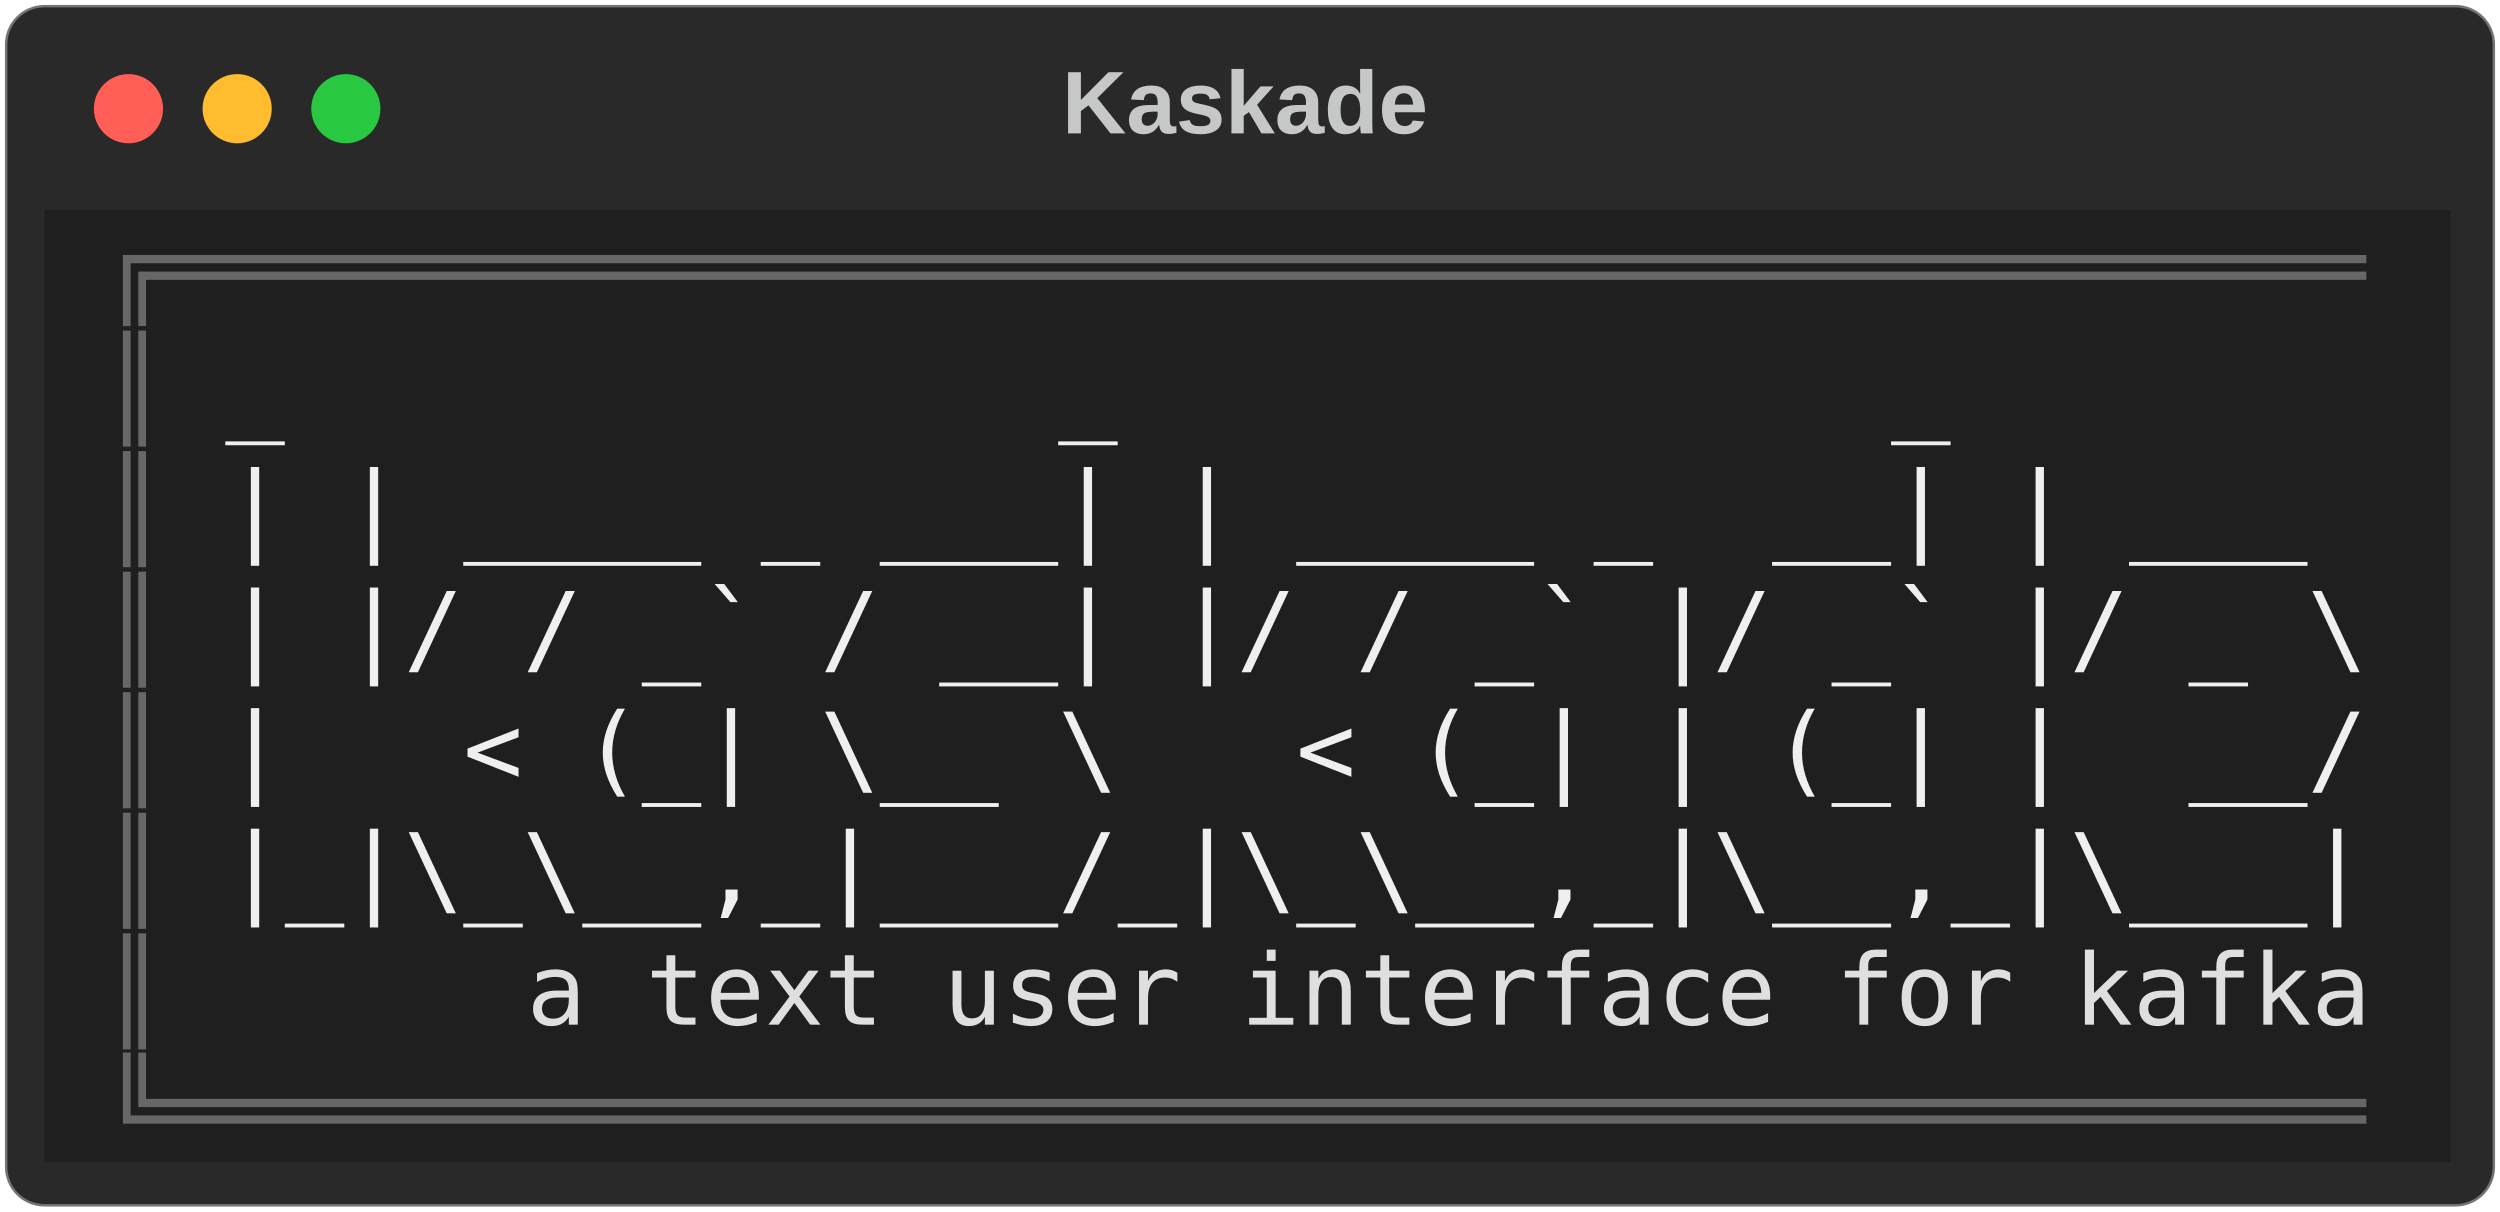
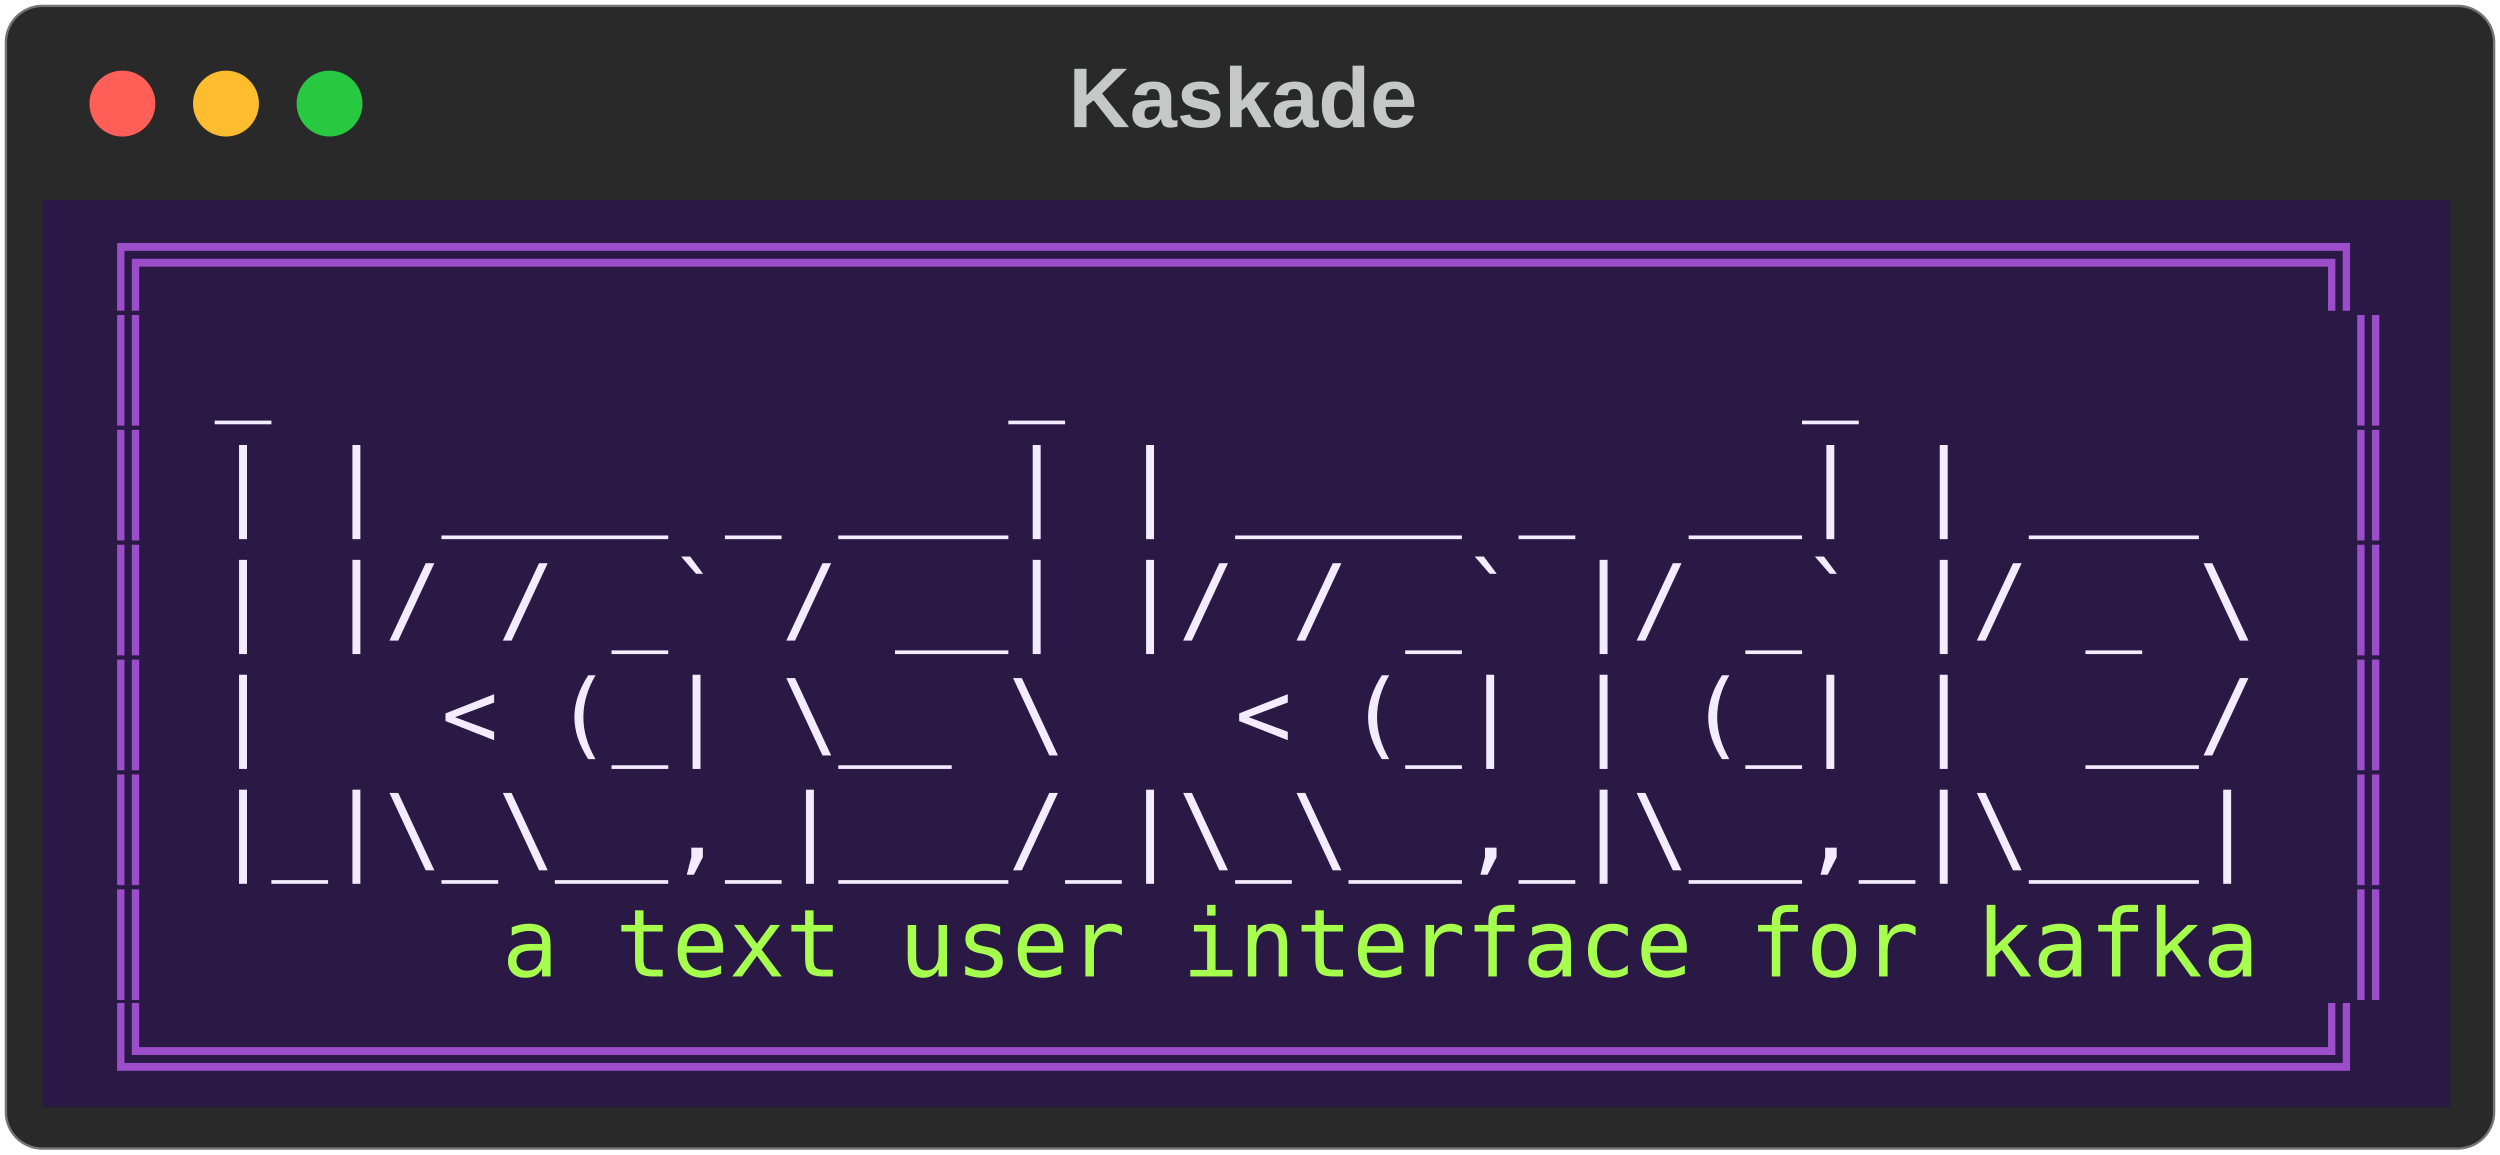
- <svg xmlns="http://www.w3.org/2000/svg" class="rich-terminal" viewBox="0 0 506 245.2">
+ <svg xmlns="http://www.w3.org/2000/svg" class="rich-terminal" viewBox="0 0 531 245.2">
  <style>

    @font-face {
        font-family: "Fira Code";
        src: local("FiraCode-Regular"),
                url("https://cdnjs.cloudflare.com/ajax/libs/firacode/6.2.0/woff2/FiraCode-Regular.woff2") format("woff2"),
                url("https://cdnjs.cloudflare.com/ajax/libs/firacode/6.2.0/woff/FiraCode-Regular.woff") format("woff");
        font-style: normal;
        font-weight: 400;
    }
    @font-face {
        font-family: "Fira Code";
        src: local("FiraCode-Bold"),
                url("https://cdnjs.cloudflare.com/ajax/libs/firacode/6.2.0/woff2/FiraCode-Bold.woff2") format("woff2"),
                url("https://cdnjs.cloudflare.com/ajax/libs/firacode/6.2.0/woff/FiraCode-Bold.woff") format("woff");
        font-style: bold;
        font-weight: 700;
    }

-     .terminal-557132583-matrix {
+     .terminal-761505429-matrix {
        font-family: Fira Code, monospace;
        font-size: 20px;
        line-height: 24.4px;
        font-variant-east-asian: full-width;
    }

-     .terminal-557132583-title {
+     .terminal-761505429-title {
        font-size: 18px;
        font-weight: bold;
        font-family: arial;
    }

-     .terminal-557132583-r1 { fill: #c5c8c6 }
- .terminal-557132583-r2 { fill: #676767 }
- .terminal-557132583-r3 { fill: #efefef }
- .terminal-557132583-r4 { fill: #dfdfdf }
+     .terminal-761505429-r1 { fill: #c5c8c6 }
+ .terminal-761505429-r2 { fill: #9b4dca }
+ .terminal-761505429-r3 { fill: #f3ecff }
+ .terminal-761505429-r4 { fill: #a6ff4d }
    </style>
  <defs>
-     <clipPath id="terminal-557132583-clip-terminal">
-       <rect x="0" y="0" width="487.0" height="194.2" />
+     <clipPath id="terminal-761505429-clip-terminal">
+       <rect x="0" y="0" width="511.4" height="194.2" />
    </clipPath>
-     <clipPath id="terminal-557132583-line-0">
-       <rect x="0" y="1.5" width="488" height="24.65" />
+     <clipPath id="terminal-761505429-line-0">
+       <rect x="0" y="1.5" width="512.4" height="24.65" />
    </clipPath>
-     <clipPath id="terminal-557132583-line-1">
-       <rect x="0" y="25.9" width="488" height="24.65" />
+     <clipPath id="terminal-761505429-line-1">
+       <rect x="0" y="25.9" width="512.4" height="24.65" />
    </clipPath>
-     <clipPath id="terminal-557132583-line-2">
-       <rect x="0" y="50.3" width="488" height="24.65" />
+     <clipPath id="terminal-761505429-line-2">
+       <rect x="0" y="50.3" width="512.4" height="24.65" />
    </clipPath>
-     <clipPath id="terminal-557132583-line-3">
-       <rect x="0" y="74.7" width="488" height="24.65" />
+     <clipPath id="terminal-761505429-line-3">
+       <rect x="0" y="74.7" width="512.4" height="24.65" />
    </clipPath>
-     <clipPath id="terminal-557132583-line-4">
-       <rect x="0" y="99.1" width="488" height="24.65" />
+     <clipPath id="terminal-761505429-line-4">
+       <rect x="0" y="99.1" width="512.4" height="24.65" />
    </clipPath>
-     <clipPath id="terminal-557132583-line-5">
-       <rect x="0" y="123.5" width="488" height="24.65" />
+     <clipPath id="terminal-761505429-line-5">
+       <rect x="0" y="123.5" width="512.4" height="24.65" />
    </clipPath>
-     <clipPath id="terminal-557132583-line-6">
-       <rect x="0" y="147.9" width="488" height="24.65" />
+     <clipPath id="terminal-761505429-line-6">
+       <rect x="0" y="147.9" width="512.4" height="24.65" />
    </clipPath>
  </defs>
-   <rect fill="#292929" stroke="rgba(255,255,255,0.35)" stroke-width="1" x="1" y="1" width="504" height="243.2" rx="8" />
-   <text class="terminal-557132583-title" fill="#c5c8c6" text-anchor="middle" x="252" y="27">Kaskade</text>
+   <rect fill="#292929" stroke="rgba(255,255,255,0.35)" stroke-width="1" x="1" y="1" width="529" height="243.2" rx="8" />
+   <text class="terminal-761505429-title" fill="#c5c8c6" text-anchor="middle" x="264" y="27">Kaskade</text>
  <g transform="translate(26,22)">
    <circle cx="0" cy="0" r="7" fill="#ff5f57" />
    <circle cx="22" cy="0" r="7" fill="#febc2e" />
    <circle cx="44" cy="0" r="7" fill="#28c840" />
  </g>
-   <g transform="translate(9, 41)" clip-path="url(#terminal-557132583-clip-terminal)">
-     <rect fill="#1f1f1f" x="0" y="1.5" width="12.2" height="24.65" shape-rendering="crispEdges" />
-     <rect fill="#1f1f1f" x="12.2" y="1.5" width="463.6" height="24.65" shape-rendering="crispEdges" />
-     <rect fill="#1f1f1f" x="475.8" y="1.5" width="12.2" height="24.65" shape-rendering="crispEdges" />
-     <rect fill="#1f1f1f" x="0" y="25.9" width="12.2" height="24.65" shape-rendering="crispEdges" />
-     <rect fill="#1f1f1f" x="12.2" y="25.9" width="12.2" height="24.65" shape-rendering="crispEdges" />
-     <rect fill="#1f1f1f" x="24.4" y="25.9" width="12.2" height="24.65" shape-rendering="crispEdges" />
-     <rect fill="#1f1f1f" x="36.6" y="25.9" width="366" height="24.65" shape-rendering="crispEdges" />
-     <rect fill="#1f1f1f" x="402.6" y="25.9" width="85.4" height="24.65" shape-rendering="crispEdges" />
-     <rect fill="#1f1f1f" x="0" y="50.3" width="12.2" height="24.65" shape-rendering="crispEdges" />
-     <rect fill="#1f1f1f" x="12.2" y="50.3" width="12.2" height="24.65" shape-rendering="crispEdges" />
-     <rect fill="#1f1f1f" x="24.4" y="50.3" width="12.2" height="24.65" shape-rendering="crispEdges" />
-     <rect fill="#1f1f1f" x="36.6" y="50.3" width="427" height="24.65" shape-rendering="crispEdges" />
-     <rect fill="#1f1f1f" x="463.6" y="50.3" width="24.4" height="24.65" shape-rendering="crispEdges" />
-     <rect fill="#1f1f1f" x="0" y="74.7" width="12.2" height="24.65" shape-rendering="crispEdges" />
-     <rect fill="#1f1f1f" x="12.2" y="74.7" width="12.2" height="24.65" shape-rendering="crispEdges" />
-     <rect fill="#1f1f1f" x="24.4" y="74.7" width="12.2" height="24.65" shape-rendering="crispEdges" />
-     <rect fill="#1f1f1f" x="36.6" y="74.7" width="439.2" height="24.65" shape-rendering="crispEdges" />
-     <rect fill="#1f1f1f" x="475.8" y="74.7" width="12.2" height="24.65" shape-rendering="crispEdges" />
-     <rect fill="#1f1f1f" x="0" y="99.1" width="12.2" height="24.65" shape-rendering="crispEdges" />
-     <rect fill="#1f1f1f" x="12.2" y="99.1" width="12.2" height="24.65" shape-rendering="crispEdges" />
-     <rect fill="#1f1f1f" x="24.4" y="99.1" width="12.2" height="24.65" shape-rendering="crispEdges" />
-     <rect fill="#1f1f1f" x="36.6" y="99.1" width="439.2" height="24.65" shape-rendering="crispEdges" />
-     <rect fill="#1f1f1f" x="475.8" y="99.1" width="12.2" height="24.65" shape-rendering="crispEdges" />
-     <rect fill="#1f1f1f" x="0" y="123.5" width="12.2" height="24.65" shape-rendering="crispEdges" />
-     <rect fill="#1f1f1f" x="12.2" y="123.5" width="12.2" height="24.65" shape-rendering="crispEdges" />
-     <rect fill="#1f1f1f" x="24.4" y="123.5" width="12.2" height="24.65" shape-rendering="crispEdges" />
-     <rect fill="#1f1f1f" x="36.6" y="123.5" width="439.2" height="24.65" shape-rendering="crispEdges" />
-     <rect fill="#1f1f1f" x="475.8" y="123.5" width="12.2" height="24.65" shape-rendering="crispEdges" />
-     <rect fill="#1f1f1f" x="0" y="147.9" width="12.2" height="24.65" shape-rendering="crispEdges" />
-     <rect fill="#1f1f1f" x="12.2" y="147.9" width="12.2" height="24.65" shape-rendering="crispEdges" />
-     <rect fill="#1f1f1f" x="24.4" y="147.9" width="12.2" height="24.65" shape-rendering="crispEdges" />
-     <rect fill="#1f1f1f" x="36.6" y="147.9" width="61" height="24.65" shape-rendering="crispEdges" />
-     <rect fill="#1f1f1f" x="97.6" y="147.9" width="378.2" height="24.65" shape-rendering="crispEdges" />
-     <rect fill="#1f1f1f" x="475.8" y="147.9" width="12.2" height="24.65" shape-rendering="crispEdges" />
-     <rect fill="#1f1f1f" x="0" y="172.3" width="12.2" height="24.65" shape-rendering="crispEdges" />
-     <rect fill="#1f1f1f" x="12.2" y="172.3" width="463.6" height="24.65" shape-rendering="crispEdges" />
-     <rect fill="#1f1f1f" x="475.8" y="172.3" width="12.2" height="24.65" shape-rendering="crispEdges" />
-     <g class="terminal-557132583-matrix">
-       <text class="terminal-557132583-r2" x="12.2" y="20" textLength="463.6" clip-path="url(#terminal-557132583-line-0)">╔═════════════════════════════════════</text>
-       <text class="terminal-557132583-r1" x="488" y="20" textLength="12.2" clip-path="url(#terminal-557132583-line-0)">
+   <g transform="translate(9, 41)" clip-path="url(#terminal-761505429-clip-terminal)">
+     <rect fill="#2a1845" x="0" y="1.5" width="12.2" height="24.65" shape-rendering="crispEdges" />
+     <rect fill="#2a1845" x="12.2" y="1.5" width="488" height="24.65" shape-rendering="crispEdges" />
+     <rect fill="#2a1845" x="500.2" y="1.5" width="12.2" height="24.65" shape-rendering="crispEdges" />
+     <rect fill="#2a1845" x="0" y="25.9" width="12.2" height="24.65" shape-rendering="crispEdges" />
+     <rect fill="#2a1845" x="12.2" y="25.9" width="12.2" height="24.65" shape-rendering="crispEdges" />
+     <rect fill="#2a1845" x="24.4" y="25.9" width="12.2" height="24.65" shape-rendering="crispEdges" />
+     <rect fill="#2a1845" x="36.6" y="25.9" width="366" height="24.65" shape-rendering="crispEdges" />
+     <rect fill="#2a1845" x="402.6" y="25.9" width="85.4" height="24.65" shape-rendering="crispEdges" />
+     <rect fill="#2a1845" x="488" y="25.9" width="12.2" height="24.65" shape-rendering="crispEdges" />
+     <rect fill="#2a1845" x="500.2" y="25.9" width="12.2" height="24.65" shape-rendering="crispEdges" />
+     <rect fill="#2a1845" x="0" y="50.3" width="12.2" height="24.65" shape-rendering="crispEdges" />
+     <rect fill="#2a1845" x="12.2" y="50.3" width="12.2" height="24.65" shape-rendering="crispEdges" />
+     <rect fill="#2a1845" x="24.4" y="50.3" width="12.2" height="24.65" shape-rendering="crispEdges" />
+     <rect fill="#2a1845" x="36.6" y="50.3" width="427" height="24.65" shape-rendering="crispEdges" />
+     <rect fill="#2a1845" x="463.6" y="50.3" width="24.4" height="24.65" shape-rendering="crispEdges" />
+     <rect fill="#2a1845" x="488" y="50.3" width="12.2" height="24.65" shape-rendering="crispEdges" />
+     <rect fill="#2a1845" x="500.2" y="50.3" width="12.2" height="24.65" shape-rendering="crispEdges" />
+     <rect fill="#2a1845" x="0" y="74.7" width="12.2" height="24.65" shape-rendering="crispEdges" />
+     <rect fill="#2a1845" x="12.2" y="74.7" width="12.2" height="24.65" shape-rendering="crispEdges" />
+     <rect fill="#2a1845" x="24.4" y="74.7" width="12.2" height="24.65" shape-rendering="crispEdges" />
+     <rect fill="#2a1845" x="36.6" y="74.7" width="439.2" height="24.65" shape-rendering="crispEdges" />
+     <rect fill="#2a1845" x="475.8" y="74.7" width="12.2" height="24.65" shape-rendering="crispEdges" />
+     <rect fill="#2a1845" x="488" y="74.7" width="12.2" height="24.65" shape-rendering="crispEdges" />
+     <rect fill="#2a1845" x="500.2" y="74.7" width="12.2" height="24.65" shape-rendering="crispEdges" />
+     <rect fill="#2a1845" x="0" y="99.1" width="12.2" height="24.65" shape-rendering="crispEdges" />
+     <rect fill="#2a1845" x="12.2" y="99.1" width="12.2" height="24.65" shape-rendering="crispEdges" />
+     <rect fill="#2a1845" x="24.4" y="99.1" width="12.2" height="24.65" shape-rendering="crispEdges" />
+     <rect fill="#2a1845" x="36.6" y="99.1" width="439.2" height="24.65" shape-rendering="crispEdges" />
+     <rect fill="#2a1845" x="475.8" y="99.1" width="12.2" height="24.65" shape-rendering="crispEdges" />
+     <rect fill="#2a1845" x="488" y="99.1" width="12.2" height="24.65" shape-rendering="crispEdges" />
+     <rect fill="#2a1845" x="500.2" y="99.1" width="12.2" height="24.65" shape-rendering="crispEdges" />
+     <rect fill="#2a1845" x="0" y="123.5" width="12.2" height="24.65" shape-rendering="crispEdges" />
+     <rect fill="#2a1845" x="12.2" y="123.5" width="12.2" height="24.65" shape-rendering="crispEdges" />
+     <rect fill="#2a1845" x="24.4" y="123.5" width="12.2" height="24.65" shape-rendering="crispEdges" />
+     <rect fill="#2a1845" x="36.6" y="123.5" width="439.2" height="24.65" shape-rendering="crispEdges" />
+     <rect fill="#2a1845" x="475.8" y="123.5" width="12.2" height="24.65" shape-rendering="crispEdges" />
+     <rect fill="#2a1845" x="488" y="123.5" width="12.2" height="24.65" shape-rendering="crispEdges" />
+     <rect fill="#2a1845" x="500.2" y="123.5" width="12.2" height="24.65" shape-rendering="crispEdges" />
+     <rect fill="#2a1845" x="0" y="147.9" width="12.2" height="24.65" shape-rendering="crispEdges" />
+     <rect fill="#2a1845" x="12.2" y="147.9" width="12.2" height="24.65" shape-rendering="crispEdges" />
+     <rect fill="#2a1845" x="24.4" y="147.9" width="12.2" height="24.65" shape-rendering="crispEdges" />
+     <rect fill="#2a1845" x="36.6" y="147.9" width="61" height="24.65" shape-rendering="crispEdges" />
+     <rect fill="#2a1845" x="97.6" y="147.9" width="378.2" height="24.65" shape-rendering="crispEdges" />
+     <rect fill="#2a1845" x="475.8" y="147.9" width="12.2" height="24.65" shape-rendering="crispEdges" />
+     <rect fill="#2a1845" x="488" y="147.9" width="12.2" height="24.65" shape-rendering="crispEdges" />
+     <rect fill="#2a1845" x="500.2" y="147.9" width="12.2" height="24.65" shape-rendering="crispEdges" />
+     <rect fill="#2a1845" x="0" y="172.3" width="12.2" height="24.65" shape-rendering="crispEdges" />
+     <rect fill="#2a1845" x="12.2" y="172.3" width="488" height="24.65" shape-rendering="crispEdges" />
+     <rect fill="#2a1845" x="500.2" y="172.3" width="12.2" height="24.65" shape-rendering="crispEdges" />
+     <g class="terminal-761505429-matrix">
+       <text class="terminal-761505429-r2" x="12.2" y="20" textLength="488" clip-path="url(#terminal-761505429-line-0)">╔══════════════════════════════════════╗</text>
+       <text class="terminal-761505429-r1" x="512.4" y="20" textLength="12.2" clip-path="url(#terminal-761505429-line-0)">
</text>
-       <text class="terminal-557132583-r2" x="12.2" y="44.4" textLength="12.2" clip-path="url(#terminal-557132583-line-1)">║</text>
-       <text class="terminal-557132583-r3" x="36.6" y="44.4" textLength="366" clip-path="url(#terminal-557132583-line-1)"> _             _             _</text>
-       <text class="terminal-557132583-r1" x="488" y="44.4" textLength="12.2" clip-path="url(#terminal-557132583-line-1)">
+       <text class="terminal-761505429-r2" x="12.2" y="44.4" textLength="12.2" clip-path="url(#terminal-761505429-line-1)">║</text>
+       <text class="terminal-761505429-r3" x="36.6" y="44.4" textLength="366" clip-path="url(#terminal-761505429-line-1)"> _             _             _</text>
+       <text class="terminal-761505429-r2" x="488" y="44.4" textLength="12.2" clip-path="url(#terminal-761505429-line-1)">║</text>
+       <text class="terminal-761505429-r1" x="512.4" y="44.4" textLength="12.2" clip-path="url(#terminal-761505429-line-1)">
</text>
-       <text class="terminal-557132583-r2" x="12.2" y="68.8" textLength="12.2" clip-path="url(#terminal-557132583-line-2)">║</text>
-       <text class="terminal-557132583-r3" x="36.6" y="68.8" textLength="427" clip-path="url(#terminal-557132583-line-2)">| | ____ _ ___| | ____ _  __| | ___</text>
-       <text class="terminal-557132583-r1" x="488" y="68.8" textLength="12.2" clip-path="url(#terminal-557132583-line-2)">
+       <text class="terminal-761505429-r2" x="12.2" y="68.8" textLength="12.2" clip-path="url(#terminal-761505429-line-2)">║</text>
+       <text class="terminal-761505429-r3" x="36.6" y="68.8" textLength="427" clip-path="url(#terminal-761505429-line-2)">| | ____ _ ___| | ____ _  __| | ___</text>
+       <text class="terminal-761505429-r2" x="488" y="68.8" textLength="12.2" clip-path="url(#terminal-761505429-line-2)">║</text>
+       <text class="terminal-761505429-r1" x="512.4" y="68.8" textLength="12.2" clip-path="url(#terminal-761505429-line-2)">
</text>
-       <text class="terminal-557132583-r2" x="12.2" y="93.2" textLength="12.2" clip-path="url(#terminal-557132583-line-3)">║</text>
-       <text class="terminal-557132583-r3" x="36.6" y="93.2" textLength="439.2" clip-path="url(#terminal-557132583-line-3)">| |/ / _` / __| |/ / _` |/ _` |/ _ \</text>
-       <text class="terminal-557132583-r1" x="488" y="93.2" textLength="12.2" clip-path="url(#terminal-557132583-line-3)">
+       <text class="terminal-761505429-r2" x="12.2" y="93.2" textLength="12.2" clip-path="url(#terminal-761505429-line-3)">║</text>
+       <text class="terminal-761505429-r3" x="36.6" y="93.2" textLength="439.2" clip-path="url(#terminal-761505429-line-3)">| |/ / _` / __| |/ / _` |/ _` |/ _ \</text>
+       <text class="terminal-761505429-r2" x="488" y="93.2" textLength="12.2" clip-path="url(#terminal-761505429-line-3)">║</text>
+       <text class="terminal-761505429-r1" x="512.4" y="93.2" textLength="12.2" clip-path="url(#terminal-761505429-line-3)">
</text>
-       <text class="terminal-557132583-r2" x="12.2" y="117.6" textLength="12.2" clip-path="url(#terminal-557132583-line-4)">║</text>
-       <text class="terminal-557132583-r3" x="36.6" y="117.6" textLength="439.2" clip-path="url(#terminal-557132583-line-4)">|   &lt; (_| \__ \   &lt; (_| | (_| |  __/</text>
-       <text class="terminal-557132583-r1" x="488" y="117.6" textLength="12.2" clip-path="url(#terminal-557132583-line-4)">
+       <text class="terminal-761505429-r2" x="12.2" y="117.6" textLength="12.2" clip-path="url(#terminal-761505429-line-4)">║</text>
+       <text class="terminal-761505429-r3" x="36.6" y="117.6" textLength="439.2" clip-path="url(#terminal-761505429-line-4)">|   &lt; (_| \__ \   &lt; (_| | (_| |  __/</text>
+       <text class="terminal-761505429-r2" x="488" y="117.6" textLength="12.2" clip-path="url(#terminal-761505429-line-4)">║</text>
+       <text class="terminal-761505429-r1" x="512.4" y="117.6" textLength="12.2" clip-path="url(#terminal-761505429-line-4)">
</text>
-       <text class="terminal-557132583-r2" x="12.2" y="142" textLength="12.2" clip-path="url(#terminal-557132583-line-5)">║</text>
-       <text class="terminal-557132583-r3" x="36.6" y="142" textLength="439.2" clip-path="url(#terminal-557132583-line-5)">|_|\_\__,_|___/_|\_\__,_|\__,_|\___|</text>
-       <text class="terminal-557132583-r1" x="488" y="142" textLength="12.2" clip-path="url(#terminal-557132583-line-5)">
+       <text class="terminal-761505429-r2" x="12.2" y="142" textLength="12.2" clip-path="url(#terminal-761505429-line-5)">║</text>
+       <text class="terminal-761505429-r3" x="36.6" y="142" textLength="439.2" clip-path="url(#terminal-761505429-line-5)">|_|\_\__,_|___/_|\_\__,_|\__,_|\___|</text>
+       <text class="terminal-761505429-r2" x="488" y="142" textLength="12.2" clip-path="url(#terminal-761505429-line-5)">║</text>
+       <text class="terminal-761505429-r1" x="512.4" y="142" textLength="12.2" clip-path="url(#terminal-761505429-line-5)">
</text>
-       <text class="terminal-557132583-r2" x="12.2" y="166.4" textLength="12.2" clip-path="url(#terminal-557132583-line-6)">║</text>
-       <text class="terminal-557132583-r4" x="97.6" y="166.4" textLength="378.2" clip-path="url(#terminal-557132583-line-6)">a text user interface for kafka</text>
-       <text class="terminal-557132583-r1" x="488" y="166.4" textLength="12.2" clip-path="url(#terminal-557132583-line-6)">
+       <text class="terminal-761505429-r2" x="12.2" y="166.4" textLength="12.2" clip-path="url(#terminal-761505429-line-6)">║</text>
+       <text class="terminal-761505429-r4" x="97.6" y="166.4" textLength="378.2" clip-path="url(#terminal-761505429-line-6)">a text user interface for kafka</text>
+       <text class="terminal-761505429-r2" x="488" y="166.4" textLength="12.2" clip-path="url(#terminal-761505429-line-6)">║</text>
+       <text class="terminal-761505429-r1" x="512.4" y="166.4" textLength="12.2" clip-path="url(#terminal-761505429-line-6)">
</text>
-       <text class="terminal-557132583-r2" x="12.2" y="190.8" textLength="463.6" clip-path="url(#terminal-557132583-line-7)">╚═════════════════════════════════════</text>
+       <text class="terminal-761505429-r2" x="12.2" y="190.8" textLength="488" clip-path="url(#terminal-761505429-line-7)">╚══════════════════════════════════════╝</text>
    </g>
  </g>
</svg>
